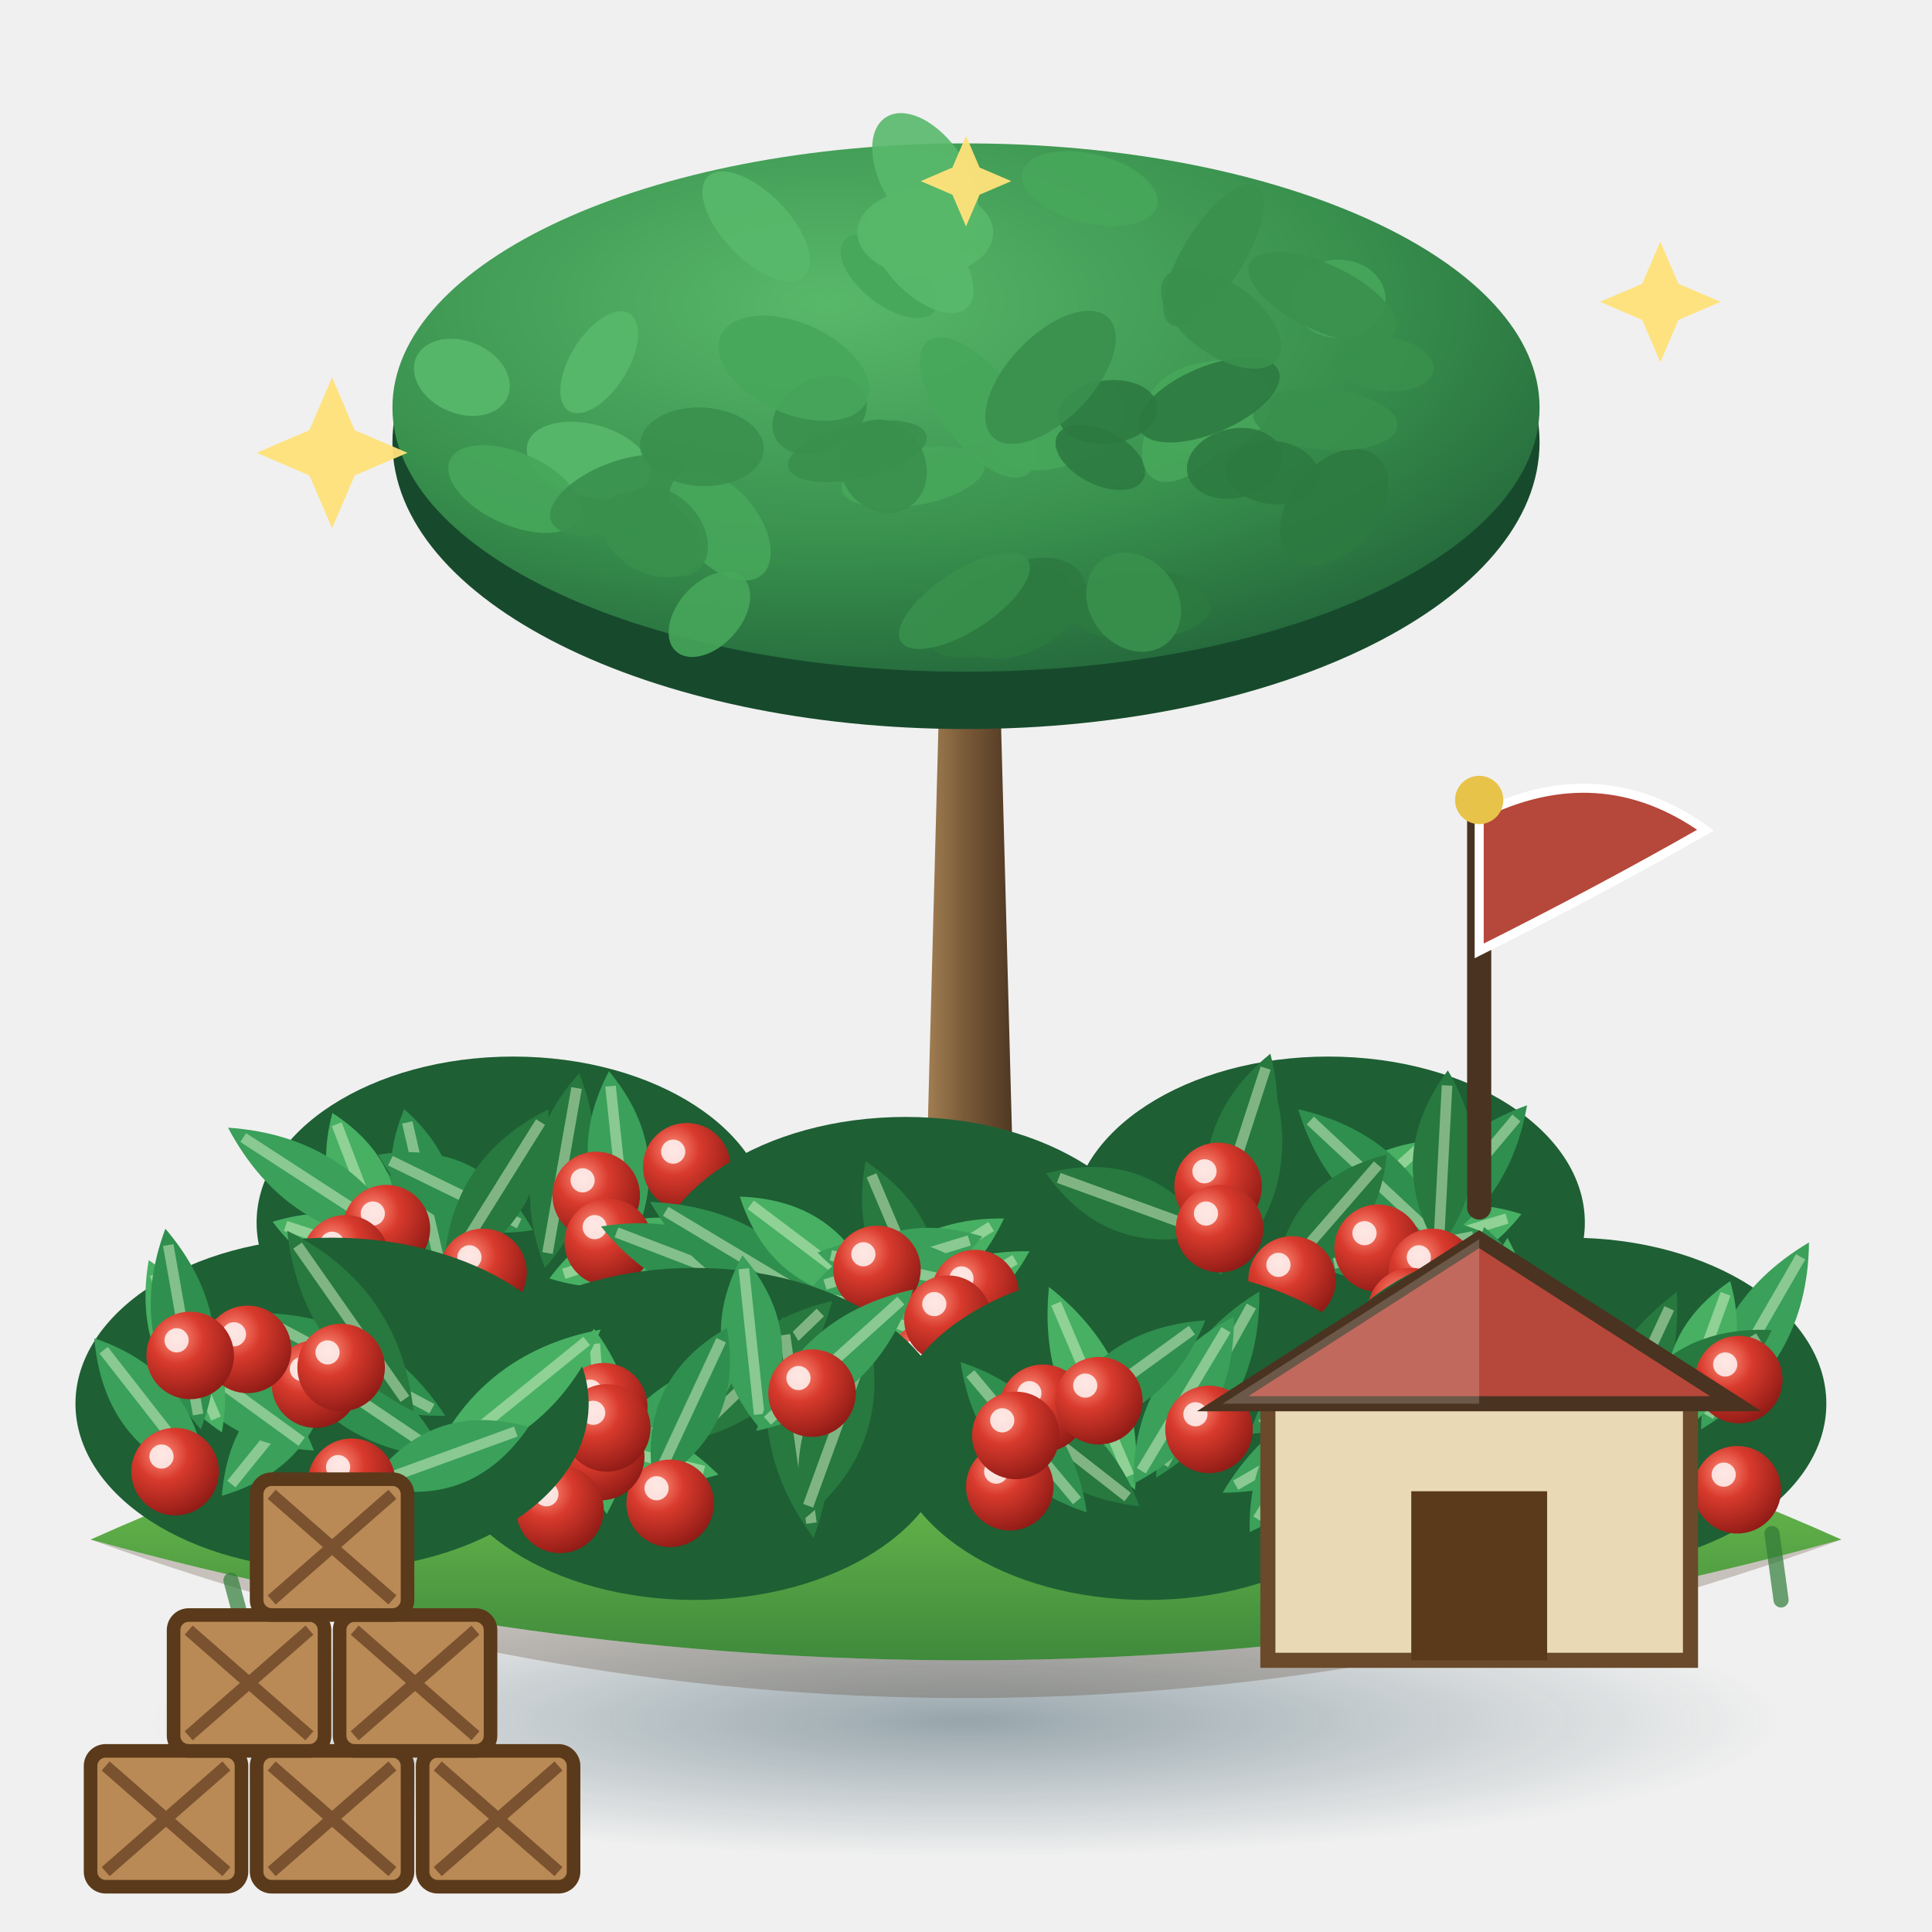
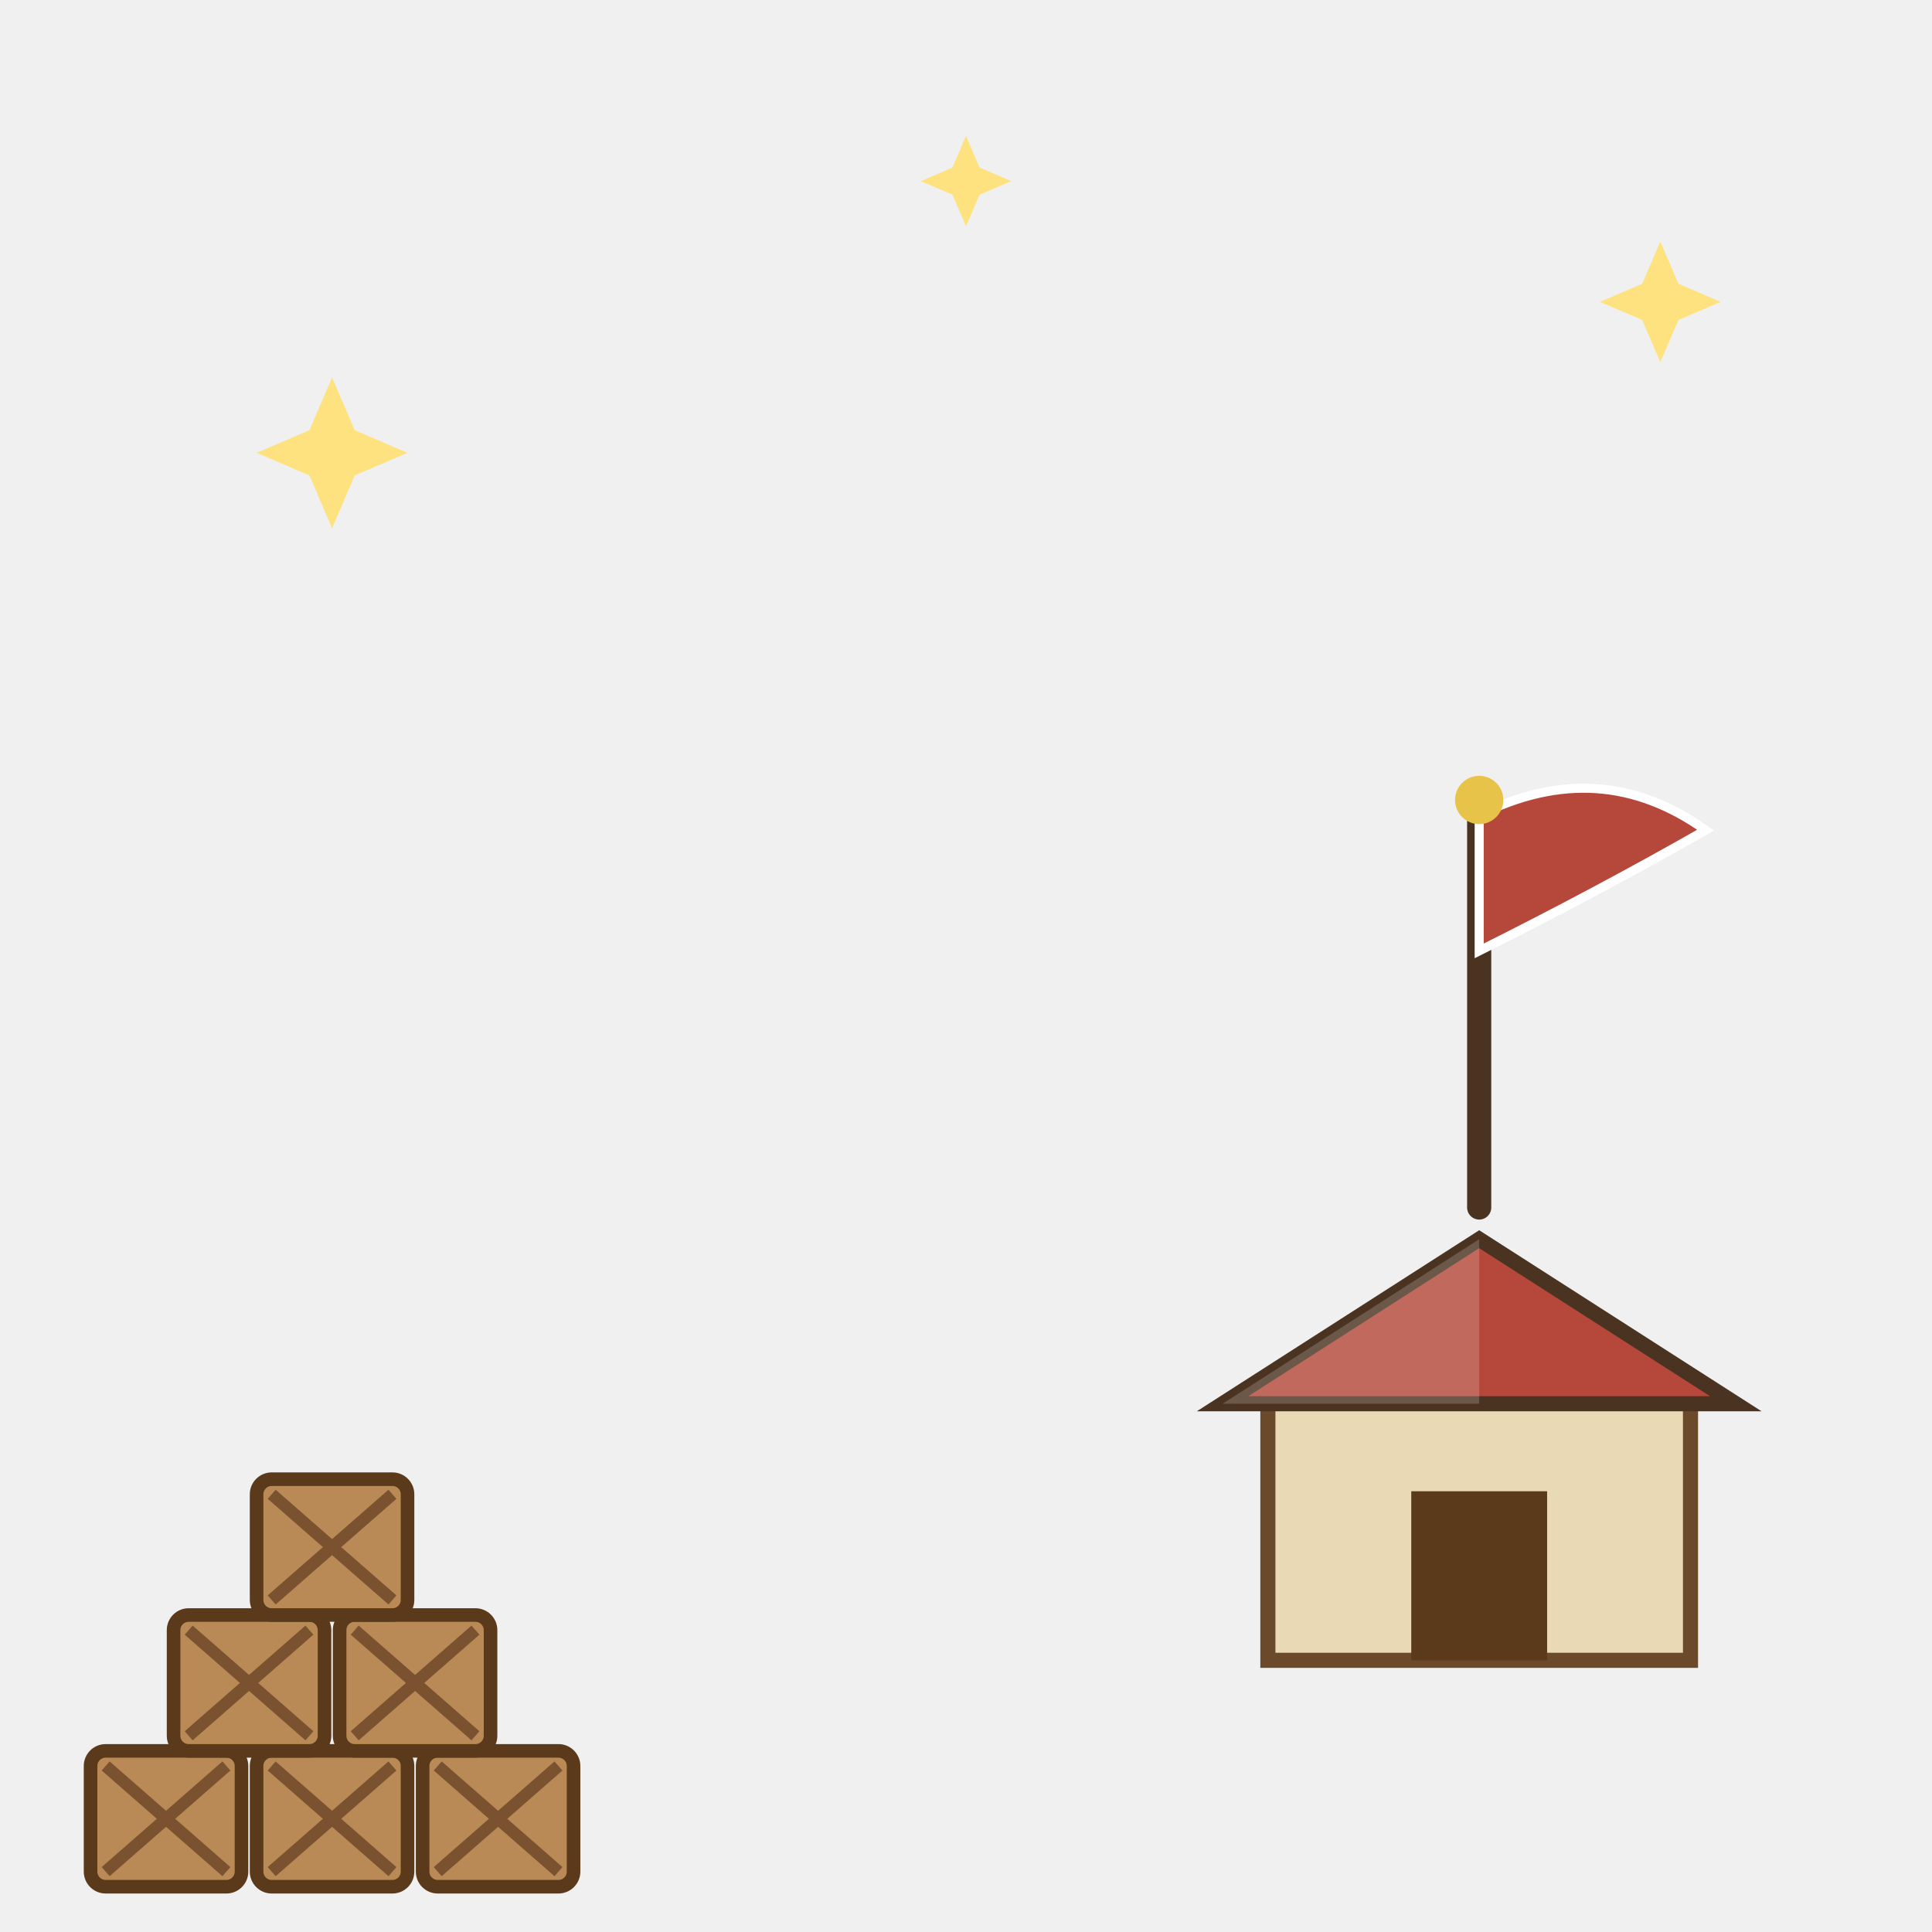
<svg xmlns="http://www.w3.org/2000/svg" viewBox="0 0 128 128" width="128" height="128">
-   <defs>
-     <radialGradient id="sh" cx="0.5" cy="0.5" r="0.5">
-       <stop offset="0" stop-color="#062c3b" stop-opacity="0.38" />
-       <stop offset="1" stop-color="#062c3b" stop-opacity="0" />
-     </radialGradient>
-     <linearGradient id="gr" x1="0" y1="0" x2="0" y2="1">
-       <stop offset="0" stop-color="#8ccf63" />
-       <stop offset="0.55" stop-color="#5fae48" />
-       <stop offset="1" stop-color="#3f8a3c" />
-     </linearGradient>
-     <linearGradient id="gr2" x1="0" y1="0" x2="0" y2="1">
-       <stop offset="0" stop-color="#7cc65a" />
-       <stop offset="1" stop-color="#4a9a3f" />
-     </linearGradient>
-     <linearGradient id="wood" x1="0" y1="0" x2="1" y2="0">
-       <stop offset="0" stop-color="#a9794a" />
-       <stop offset="0.5" stop-color="#7d5230" />
-       <stop offset="1" stop-color="#4f3119" />
-     </linearGradient>
-     <linearGradient id="trunk" x1="0" y1="0" x2="1" y2="0">
-       <stop offset="0" stop-color="#a88457" />
-       <stop offset="0.45" stop-color="#7a5a38" />
-       <stop offset="1" stop-color="#4a3320" />
-     </linearGradient>
-     <radialGradient id="cp1" cx="0.38" cy="0.3" r="0.85">
-       <stop offset="0" stop-color="#58b86a" />
-       <stop offset="0.55" stop-color="#38904d" />
-       <stop offset="1" stop-color="#1d5a35" />
-     </radialGradient>
-     <linearGradient id="lf" x1="0" y1="0" x2="1" y2="1">
-       <stop offset="0" stop-color="#4ab063" />
-       <stop offset="1" stop-color="#1f6d3a" />
-     </linearGradient>
-     <radialGradient id="ch" cx="0.35" cy="0.3" r="0.75">
-       <stop offset="0" stop-color="#ff8d7a" />
-       <stop offset="0.4" stop-color="#d83a2c" />
-       <stop offset="1" stop-color="#8f1b16" />
-     </radialGradient>
-   </defs>
-   <ellipse cx="64" cy="114" rx="54" ry="9" fill="url(#sh)" />
-   <path d="M6 102Q64 76 122 102Q64 118 6 102Z" fill="url(#gr)" />
-   <path d="M6 102Q64 118 122 102Q64 123 6 102Z" fill="#4a3320" opacity=".25" />
-   <path d="M33.6 99.8l0.3 -3.6M78.6 90.7l0.9 -2.5M36.1 95.1l-0.1 -5.5M103.0 101.2l-1.0 -4.4M79.6 101.4l0.7 -4.1M83.9 91.4l0.3 -4.8M40.9 91.5l-0.1 -5.1M89.4 103.1l1.2 -4.6M51.8 100.1l1.2 -3.8M107.9 97.8l-0.8 -2.9M118.0 106.0l-0.6 -4.4M64.8 94.1l0.2 -3.6M73.8 101.3l1.2 -4.5M105.3 108.7l-0.9 -4.5M105.8 108.5l0.2 -5.2M88.8 94.2l0.2 -5.0M39.1 92.2l1.4 -5.1M16.3 108.4l-1.0 -3.7M40.1 101.4l-1.3 -5.1M77.3 90.3l-0.5 -4.7" stroke="#2f7a38" stroke-width="1" stroke-linecap="round" fill="none" opacity=".7" />
-   <path d="M61 92L62.5 36H66L67.5 92Z" fill="url(#trunk)" />
-   <ellipse cx="64" cy="29.3" rx="38" ry="19" fill="#174a2c" />
-   <ellipse cx="64" cy="27" rx="38" ry="17.5" fill="url(#cp1)" />
-   <ellipse cx="39.0" cy="30.5" rx="4.2" ry="2.4" transform="rotate(15 39.0 30.5)" fill="#58b86a" opacity=".9" />
-   <ellipse cx="75.6" cy="40.4" rx="4.6" ry="2.0" transform="rotate(-3 75.6 40.4)" fill="#2c7a40" opacity=".9" />
-   <ellipse cx="60.5" cy="31.6" rx="4.8" ry="1.9" transform="rotate(-10 60.5 31.6)" fill="#46a65a" opacity=".9" />
-   <ellipse cx="91.6" cy="24.1" rx="3.4" ry="1.8" transform="rotate(7 91.6 24.1)" fill="#38904d" opacity=".9" />
-   <ellipse cx="70.1" cy="28.2" rx="4.6" ry="2.7" transform="rotate(-19 70.1 28.2)" fill="#46a65a" opacity=".9" />
-   <ellipse cx="34.1" cy="32.4" rx="4.7" ry="2.4" transform="rotate(24 34.1 32.4)" fill="#46a65a" opacity=".9" />
-   <ellipse cx="88.4" cy="33.6" rx="4.4" ry="2.9" transform="rotate(-50 88.4 33.6)" fill="#2c7a40" opacity=".9" />
-   <ellipse cx="58.9" cy="18.3" rx="3.8" ry="1.9" transform="rotate(38 58.9 18.3)" fill="#46a65a" opacity=".9" />
-   <ellipse cx="72.9" cy="30.3" rx="3.2" ry="1.8" transform="rotate(27 72.9 30.3)" fill="#2c7a40" opacity=".9" />
-   <ellipse cx="80.0" cy="27.0" rx="4.2" ry="3.0" transform="rotate(-10 80.0 27.0)" fill="#46a65a" opacity=".9" />
-   <ellipse cx="41.0" cy="32.8" rx="4.8" ry="2.2" transform="rotate(-21 41.0 32.8)" fill="#38904d" opacity=".9" />
-   <ellipse cx="47.0" cy="40.7" rx="3.3" ry="2.1" transform="rotate(-48 47.0 40.7)" fill="#46a65a" opacity=".9" />
-   <ellipse cx="87.8" cy="27.8" rx="4.8" ry="2.0" transform="rotate(5 87.8 27.8)" fill="#38904d" opacity=".9" />
-   <ellipse cx="74.9" cy="39.8" rx="4.7" ry="1.9" transform="rotate(-7 74.9 39.8)" fill="#2c7a40" opacity=".9" />
-   <ellipse cx="64.8" cy="27.0" rx="5.5" ry="2.5" transform="rotate(53 64.8 27.0)" fill="#46a65a" opacity=".9" />
-   <ellipse cx="79.0" cy="27.9" rx="4.6" ry="2.5" transform="rotate(-55 79.0 27.9)" fill="#46a65a" opacity=".9" />
-   <ellipse cx="80.1" cy="26.5" rx="5.0" ry="2.2" transform="rotate(-23 80.1 26.5)" fill="#2c7a40" opacity=".9" />
-   <ellipse cx="56.8" cy="29.9" rx="4.7" ry="1.8" transform="rotate(-13 56.8 29.9)" fill="#38904d" opacity=".9" />
-   <ellipse cx="47.7" cy="34.8" rx="4.3" ry="2.5" transform="rotate(50 47.7 34.8)" fill="#46a65a" opacity=".9" />
-   <ellipse cx="43.1" cy="35.4" rx="3.6" ry="2.5" transform="rotate(32 43.1 35.4)" fill="#38904d" opacity=".9" />
-   <ellipse cx="75.1" cy="39.9" rx="3.5" ry="2.9" transform="rotate(52 75.1 39.9)" fill="#38904d" opacity=".9" />
-   <ellipse cx="54.3" cy="27.5" rx="3.3" ry="2.4" transform="rotate(-28 54.3 27.5)" fill="#38904d" opacity=".9" />
-   <ellipse cx="66.1" cy="40.5" rx="5.1" ry="2.5" transform="rotate(-23 66.1 40.5)" fill="#2c7a40" opacity=".9" />
-   <ellipse cx="30.6" cy="25.0" rx="3.3" ry="2.4" transform="rotate(23 30.6 25.0)" fill="#58b86a" opacity=".9" />
-   <ellipse cx="80.4" cy="16.9" rx="5.4" ry="2.0" transform="rotate(-58 80.4 16.9)" fill="#38904d" opacity=".9" />
-   <ellipse cx="84.3" cy="31.3" rx="3.1" ry="2.1" transform="rotate(7 84.3 31.3)" fill="#2c7a40" opacity=".9" />
-   <ellipse cx="52.6" cy="24.4" rx="5.3" ry="3.0" transform="rotate(24 52.6 24.4)" fill="#46a65a" opacity=".9" />
-   <ellipse cx="61.3" cy="15.4" rx="4.5" ry="2.9" transform="rotate(0 61.3 15.4)" fill="#58b86a" opacity=".9" />
-   <ellipse cx="88.7" cy="19.8" rx="3.1" ry="2.6" transform="rotate(1 88.7 19.8)" fill="#46a65a" opacity=".9" />
-   <ellipse cx="81.8" cy="30.7" rx="3.2" ry="2.3" transform="rotate(-13 81.8 30.7)" fill="#2c7a40" opacity=".9" />
-   <ellipse cx="61.3" cy="11.8" rx="4.8" ry="2.8" transform="rotate(57 61.3 11.8)" fill="#58b86a" opacity=".9" />
-   <ellipse cx="58.5" cy="30.9" rx="3.2" ry="2.8" transform="rotate(60 58.5 30.9)" fill="#38904d" opacity=".9" />
-   <ellipse cx="72.2" cy="12.5" rx="4.6" ry="2.3" transform="rotate(14 72.2 12.5)" fill="#46a65a" opacity=".9" />
-   <ellipse cx="73.4" cy="27.3" rx="3.3" ry="2.1" transform="rotate(-7 73.4 27.3)" fill="#2c7a40" opacity=".9" />
-   <ellipse cx="61.0" cy="17.1" rx="4.5" ry="2.3" transform="rotate(47 61.0 17.1)" fill="#58b86a" opacity=".9" />
-   <ellipse cx="39.7" cy="24.0" rx="3.8" ry="1.9" transform="rotate(-58 39.7 24.0)" fill="#58b86a" opacity=".9" />
-   <ellipse cx="67.6" cy="40.3" rx="4.6" ry="2.9" transform="rotate(-28 67.6 40.3)" fill="#2c7a40" opacity=".9" />
-   <ellipse cx="80.9" cy="21.1" rx="4.6" ry="2.4" transform="rotate(36 80.9 21.1)" fill="#38904d" opacity=".9" />
-   <ellipse cx="87.6" cy="19.7" rx="5.3" ry="2.2" transform="rotate(25 87.6 19.7)" fill="#38904d" opacity=".9" />
-   <ellipse cx="63.9" cy="39.8" rx="5.0" ry="2.0" transform="rotate(-33 63.9 39.8)" fill="#38904d" opacity=".9" />
-   <ellipse cx="44.0" cy="35.2" rx="3.4" ry="2.4" transform="rotate(47 44.0 35.2)" fill="#38904d" opacity=".9" />
-   <ellipse cx="69.6" cy="25.0" rx="5.5" ry="2.8" transform="rotate(-46 69.6 25.0)" fill="#38904d" opacity=".9" />
-   <ellipse cx="46.5" cy="29.6" rx="4.1" ry="2.6" transform="rotate(3 46.5 29.6)" fill="#38904d" opacity=".9" />
-   <ellipse cx="50.1" cy="15.0" rx="4.6" ry="2.2" transform="rotate(46 50.1 15.0)" fill="#58b86a" opacity=".9" />
-   <ellipse cx="34" cy="81" rx="17" ry="11" fill="#1e5f34" />
-   <g transform="translate(27.7 85.2) rotate(-118)">
-     <path d="M0 0Q5.6 -4.0 11.3 0Q5.6 4.0 0 0Z" fill="#2f8f4e" />
-     <path d="M1 0H10.4" stroke="#d9f2c8" stroke-width=".7" opacity="0.5" fill="none" />
-   </g>
-   <g transform="translate(26.0 84.1) rotate(-111)">
-     <path d="M0 0Q5.6 -4.0 11.1 0Q5.6 4.0 0 0Z" fill="#47b063" />
-     <path d="M1 0H10.3" stroke="#d9f2c8" stroke-width=".7" opacity="0.5" fill="none" />
-   </g>
-   <g transform="translate(29.3 84.4) rotate(-103)">
-     <path d="M0 0Q5.6 -4.0 11.2 0Q5.6 4.0 0 0Z" fill="#2f8f4e" />
-     <path d="M1 0H10.3" stroke="#d9f2c8" stroke-width=".7" opacity="0.5" fill="none" />
-   </g>
-   <g transform="translate(36.4 84.7) rotate(-18)">
-     <path d="M0 0Q5.6 -4.0 11.2 0Q5.6 4.0 0 0Z" fill="#47b063" />
-     <path d="M1 0H10.3" stroke="#d9f2c8" stroke-width=".7" opacity="0.5" fill="none" />
-   </g>
-   <g transform="translate(29.0 84.5) rotate(-162)">
-     <path d="M0 0Q5.8 -4.0 11.5 0Q5.8 4.0 0 0Z" fill="#47b063" />
-     <path d="M1 0H10.6" stroke="#d9f2c8" stroke-width=".7" opacity="0.5" fill="none" />
-   </g>
-   <g transform="translate(27.1 82.5) rotate(-147)">
-     <path d="M0 0Q7.1 -4.0 14.3 0Q7.1 4.0 0 0Z" fill="#3aa05a" />
-     <path d="M1 0H13.1" stroke="#d9f2c8" stroke-width=".7" opacity="0.5" fill="none" />
-   </g>
-   <g transform="translate(35.3 81.5) rotate(-154)">
-     <path d="M0 0Q5.7 -4.0 11.4 0Q5.7 4.0 0 0Z" fill="#2f8f4e" />
-     <path d="M1 0H10.5" stroke="#d9f2c8" stroke-width=".7" opacity="0.5" fill="none" />
-   </g>
-   <g transform="translate(36.1 84.0) rotate(-80)">
-     <path d="M0 0Q6.6 -4.0 13.1 0Q6.6 4.0 0 0Z" fill="#27793f" />
-     <path d="M1 0H12.1" stroke="#d9f2c8" stroke-width=".7" opacity="0.5" fill="none" />
-   </g>
-   <g transform="translate(41.6 82.9) rotate(-96)">
-     <path d="M0 0Q6.0 -4.0 12.0 0Q6.0 4.0 0 0Z" fill="#3aa05a" />
-     <path d="M1 0H11.0" stroke="#d9f2c8" stroke-width=".7" opacity="0.5" fill="none" />
-   </g>
-   <g transform="translate(29.4 84.6) rotate(-58)">
-     <path d="M0 0Q6.6 -4.0 13.1 0Q6.6 4.0 0 0Z" fill="#27793f" />
-     <path d="M1 0H12.1" stroke="#d9f2c8" stroke-width=".7" opacity="0.5" fill="none" />
-   </g>
-   <circle cx="39.5" cy="79.2" r="2.9" fill="url(#ch)" />
-   <circle cx="38.6" cy="78.2" r=".8" fill="#fff" opacity=".8" />
-   <circle cx="45.5" cy="77.3" r="2.9" fill="url(#ch)" />
-   <circle cx="44.6" cy="76.3" r=".8" fill="#fff" opacity=".8" />
-   <circle cx="32.0" cy="84.3" r="2.9" fill="url(#ch)" />
-   <circle cx="31.1" cy="83.3" r=".8" fill="#fff" opacity=".8" />
-   <circle cx="25.6" cy="81.4" r="2.9" fill="url(#ch)" />
-   <circle cx="24.7" cy="80.4" r=".8" fill="#fff" opacity=".8" />
-   <circle cx="22.9" cy="83.4" r="2.9" fill="url(#ch)" />
-   <circle cx="22.0" cy="82.4" r=".8" fill="#fff" opacity=".8" />
-   <circle cx="40.3" cy="82.3" r="2.9" fill="url(#ch)" />
-   <circle cx="39.4" cy="81.3" r=".8" fill="#fff" opacity=".8" />
-   <ellipse cx="60" cy="85" rx="17" ry="11" fill="#1e5f34" />
-   <g transform="translate(56.6 89.6) rotate(-30)">
-     <path d="M0 0Q6.7 -4.0 13.4 0Q6.7 4.0 0 0Z" fill="#47b063" />
-     <path d="M1 0H12.3" stroke="#d9f2c8" stroke-width=".7" opacity="0.5" fill="none" />
-   </g>
-   <g transform="translate(52.7 86.2) rotate(-159)">
-     <path d="M0 0Q6.9 -4.0 13.8 0Q6.9 4.0 0 0Z" fill="#2f8f4e" />
-     <path d="M1 0H12.7" stroke="#d9f2c8" stroke-width=".7" opacity="0.5" fill="none" />
-   </g>
-   <g transform="translate(63.6 89.2) rotate(-160)">
-     <path d="M0 0Q7.5 -4.0 15.0 0Q7.5 4.0 0 0Z" fill="#47b063" />
-     <path d="M1 0H13.8" stroke="#d9f2c8" stroke-width=".7" opacity="0.5" fill="none" />
-   </g>
-   <g transform="translate(57.9 89.3) rotate(-124)">
-     <path d="M0 0Q5.5 -4.0 11.1 0Q5.5 4.0 0 0Z" fill="#47b063" />
-     <path d="M1 0H10.2" stroke="#d9f2c8" stroke-width=".7" opacity="0.5" fill="none" />
-   </g>
-   <g transform="translate(62.0 87.9) rotate(-113)">
-     <path d="M0 0Q5.9 -4.0 11.9 0Q5.9 4.0 0 0Z" fill="#27793f" />
-     <path d="M1 0H10.9" stroke="#d9f2c8" stroke-width=".7" opacity="0.5" fill="none" />
-   </g>
-   <g transform="translate(55.5 87.1) rotate(-149)">
-     <path d="M0 0Q7.2 -4.0 14.5 0Q7.2 4.0 0 0Z" fill="#2f8f4e" />
-     <path d="M1 0H13.3" stroke="#d9f2c8" stroke-width=".7" opacity="0.5" fill="none" />
-   </g>
-   <g transform="translate(58.2 86.2) rotate(-143)">
-     <path d="M0 0Q5.8 -4.0 11.5 0Q5.8 4.0 0 0Z" fill="#47b063" />
-     <path d="M1 0H10.6" stroke="#d9f2c8" stroke-width=".7" opacity="0.5" fill="none" />
-   </g>
-   <g transform="translate(56.0 87.3) rotate(-32)">
-     <path d="M0 0Q6.2 -4.0 12.4 0Q6.2 4.0 0 0Z" fill="#47b063" />
-     <path d="M1 0H11.4" stroke="#d9f2c8" stroke-width=".7" opacity="0.5" fill="none" />
-   </g>
-   <g transform="translate(53.7 85.4) rotate(-17)">
-     <path d="M0 0Q6.0 -4.0 11.9 0Q6.0 4.0 0 0Z" fill="#3aa05a" />
-     <path d="M1 0H11.0" stroke="#d9f2c8" stroke-width=".7" opacity="0.5" fill="none" />
-   </g>
-   <g transform="translate(66.0 85.5) rotate(-168)">
-     <path d="M0 0Q6.1 -4.0 12.1 0Q6.1 4.0 0 0Z" fill="#3aa05a" />
-     <path d="M1 0H11.2" stroke="#d9f2c8" stroke-width=".7" opacity="0.5" fill="none" />
-   </g>
-   <circle cx="58.1" cy="84.1" r="2.9" fill="url(#ch)" />
-   <circle cx="57.2" cy="83.1" r=".8" fill="#fff" opacity=".8" />
-   <circle cx="61.6" cy="90.5" r="2.9" fill="url(#ch)" />
-   <circle cx="60.7" cy="89.5" r=".8" fill="#fff" opacity=".8" />
-   <circle cx="64.6" cy="85.7" r="2.9" fill="url(#ch)" />
-   <circle cx="63.7" cy="84.7" r=".8" fill="#fff" opacity=".8" />
-   <circle cx="62.8" cy="87.4" r="2.9" fill="url(#ch)" />
-   <circle cx="61.9" cy="86.4" r=".8" fill="#fff" opacity=".8" />
-   <circle cx="49.3" cy="89.9" r="2.9" fill="url(#ch)" />
-   <circle cx="48.4" cy="88.9" r=".8" fill="#fff" opacity=".8" />
-   <circle cx="66.7" cy="89.6" r="2.9" fill="url(#ch)" />
-   <circle cx="65.8" cy="88.6" r=".8" fill="#fff" opacity=".8" />
-   <ellipse cx="88" cy="81" rx="17" ry="11" fill="#1e5f34" />
-   <g transform="translate(86.1 83.2) rotate(-42)">
-     <path d="M0 0Q5.7 -4.0 11.4 0Q5.7 4.0 0 0Z" fill="#47b063" />
-     <path d="M1 0H10.5" stroke="#d9f2c8" stroke-width=".7" opacity="0.5" fill="none" />
-   </g>
-   <g transform="translate(80.2 81.7) rotate(-160)">
-     <path d="M0 0Q5.8 -4.0 11.6 0Q5.8 4.0 0 0Z" fill="#27793f" />
-     <path d="M1 0H10.7" stroke="#d9f2c8" stroke-width=".7" opacity="0.5" fill="none" />
-   </g>
-   <g transform="translate(80.8 84.5) rotate(-74)">
-     <path d="M0 0Q6.6 -4.0 13.1 0Q6.6 4.0 0 0Z" fill="#27793f" />
-     <path d="M1 0H12.1" stroke="#d9f2c8" stroke-width=".7" opacity="0.5" fill="none" />
-   </g>
-   <g transform="translate(80.3 81.7) rotate(-72)">
-     <path d="M0 0Q6.3 -4.0 12.5 0Q6.3 4.0 0 0Z" fill="#27793f" />
-     <path d="M1 0H11.5" stroke="#d9f2c8" stroke-width=".7" opacity="0.5" fill="none" />
-   </g>
-   <g transform="translate(89.8 83.8) rotate(-17)">
-     <path d="M0 0Q5.7 -4.0 11.5 0Q5.7 4.0 0 0Z" fill="#47b063" />
-     <path d="M1 0H10.5" stroke="#d9f2c8" stroke-width=".7" opacity="0.5" fill="none" />
-   </g>
-   <g transform="translate(87.4 83.9) rotate(-11)">
-     <path d="M0 0Q5.7 -4.0 11.3 0Q5.7 4.0 0 0Z" fill="#2f8f4e" />
-     <path d="M1 0H10.4" stroke="#d9f2c8" stroke-width=".7" opacity="0.5" fill="none" />
-   </g>
-   <g transform="translate(92.3 83.8) rotate(-50)">
-     <path d="M0 0Q6.9 -4.0 13.8 0Q6.9 4.0 0 0Z" fill="#2f8f4e" />
-     <path d="M1 0H12.7" stroke="#d9f2c8" stroke-width=".7" opacity="0.5" fill="none" />
-   </g>
-   <g transform="translate(96.1 82.9) rotate(-137)">
-     <path d="M0 0Q6.9 -4.0 13.8 0Q6.9 4.0 0 0Z" fill="#2f8f4e" />
-     <path d="M1 0H12.7" stroke="#d9f2c8" stroke-width=".7" opacity="0.5" fill="none" />
-   </g>
-   <g transform="translate(84.4 85.1) rotate(-49)">
-     <path d="M0 0Q5.7 -4.0 11.4 0Q5.7 4.0 0 0Z" fill="#27793f" />
-     <path d="M1 0H10.5" stroke="#d9f2c8" stroke-width=".7" opacity="0.5" fill="none" />
-   </g>
-   <g transform="translate(95.3 82.8) rotate(-87)">
-     <path d="M0 0Q5.9 -4.0 11.9 0Q5.9 4.0 0 0Z" fill="#27793f" />
-     <path d="M1 0H10.9" stroke="#d9f2c8" stroke-width=".7" opacity="0.5" fill="none" />
-   </g>
-   <circle cx="91.3" cy="82.7" r="2.9" fill="url(#ch)" />
-   <circle cx="90.4" cy="81.7" r=".8" fill="#fff" opacity=".8" />
-   <circle cx="94.9" cy="84.3" r="2.9" fill="url(#ch)" />
-   <circle cx="94.0" cy="83.3" r=".8" fill="#fff" opacity=".8" />
-   <circle cx="80.7" cy="78.6" r="2.9" fill="url(#ch)" />
-   <circle cx="79.8" cy="77.6" r=".8" fill="#fff" opacity=".8" />
-   <circle cx="85.6" cy="84.8" r="2.9" fill="url(#ch)" />
-   <circle cx="84.7" cy="83.8" r=".8" fill="#fff" opacity=".8" />
-   <circle cx="80.8" cy="81.4" r="2.9" fill="url(#ch)" />
-   <circle cx="79.9" cy="80.4" r=".8" fill="#fff" opacity=".8" />
-   <circle cx="93.5" cy="86.9" r="2.9" fill="url(#ch)" />
-   <circle cx="92.6" cy="85.9" r=".8" fill="#fff" opacity=".8" />
-   <ellipse cx="46" cy="95" rx="17" ry="11" fill="#1e5f34" />
-   <g transform="translate(45.5 95.5) rotate(-44)">
-     <path d="M0 0Q6.7 -4.0 13.4 0Q6.7 4.0 0 0Z" fill="#27793f" />
-     <path d="M1 0H12.3" stroke="#d9f2c8" stroke-width=".7" opacity="0.5" fill="none" />
-   </g>
-   <g transform="translate(53.9 101.9) rotate(-98)">
-     <path d="M0 0Q7.4 -4.0 14.8 0Q7.4 4.0 0 0Z" fill="#27793f" />
-     <path d="M1 0H13.6" stroke="#d9f2c8" stroke-width=".7" opacity="0.5" fill="none" />
-   </g>
-   <g transform="translate(38.8 97.8) rotate(-157)">
-     <path d="M0 0Q6.2 -4.0 12.4 0Q6.2 4.0 0 0Z" fill="#47b063" />
-     <path d="M1 0H11.4" stroke="#d9f2c8" stroke-width=".7" opacity="0.5" fill="none" />
-   </g>
-   <g transform="translate(53.2 100.7) rotate(-70)">
-     <path d="M0 0Q6.5 -4.0 12.9 0Q6.5 4.0 0 0Z" fill="#27793f" />
-     <path d="M1 0H11.9" stroke="#d9f2c8" stroke-width=".7" opacity="0.5" fill="none" />
-   </g>
-   <g transform="translate(38.5 99.3) rotate(-42)">
-     <path d="M0 0Q7.3 -4.0 14.6 0Q7.3 4.0 0 0Z" fill="#3aa05a" />
-     <path d="M1 0H13.5" stroke="#d9f2c8" stroke-width=".7" opacity="0.5" fill="none" />
-   </g>
-   <g transform="translate(40.2 100.3) rotate(-94)">
-     <path d="M0 0Q6.2 -4.0 12.3 0Q6.2 4.0 0 0Z" fill="#47b063" />
-     <path d="M1 0H11.3" stroke="#d9f2c8" stroke-width=".7" opacity="0.5" fill="none" />
-   </g>
-   <g transform="translate(50.4 94.7) rotate(-96)">
-     <path d="M0 0Q5.8 -4.0 11.6 0Q5.8 4.0 0 0Z" fill="#3aa05a" />
-     <path d="M1 0H10.7" stroke="#d9f2c8" stroke-width=".7" opacity="0.5" fill="none" />
-   </g>
-   <g transform="translate(47.6 97.7) rotate(-166)">
-     <path d="M0 0Q6.8 -4.0 13.6 0Q6.8 4.0 0 0Z" fill="#47b063" />
-     <path d="M1 0H12.5" stroke="#d9f2c8" stroke-width=".7" opacity="0.5" fill="none" />
-   </g>
-   <g transform="translate(43.3 98.4) rotate(-65)">
-     <path d="M0 0Q5.8 -4.0 11.5 0Q5.8 4.0 0 0Z" fill="#2f8f4e" />
-     <path d="M1 0H10.6" stroke="#d9f2c8" stroke-width=".7" opacity="0.5" fill="none" />
-   </g>
-   <g transform="translate(50.1 94.8) rotate(-42)">
-     <path d="M0 0Q7.0 -4.0 14.0 0Q7.0 4.0 0 0Z" fill="#3aa05a" />
-     <path d="M1 0H12.9" stroke="#d9f2c8" stroke-width=".7" opacity="0.5" fill="none" />
-   </g>
-   <circle cx="44.4" cy="99.6" r="2.9" fill="url(#ch)" />
-   <circle cx="43.5" cy="98.6" r=".8" fill="#fff" opacity=".8" />
-   <circle cx="53.8" cy="92.3" r="2.9" fill="url(#ch)" />
-   <circle cx="52.9" cy="91.3" r=".8" fill="#fff" opacity=".8" />
-   <circle cx="40.0" cy="93.2" r="2.9" fill="url(#ch)" />
-   <circle cx="39.1" cy="92.2" r=".8" fill="#fff" opacity=".8" />
-   <circle cx="39.8" cy="96.5" r="2.9" fill="url(#ch)" />
-   <circle cx="38.9" cy="95.5" r=".8" fill="#fff" opacity=".8" />
-   <circle cx="40.2" cy="94.6" r="2.9" fill="url(#ch)" />
-   <circle cx="39.3" cy="93.6" r=".8" fill="#fff" opacity=".8" />
-   <circle cx="37.1" cy="100.0" r="2.9" fill="url(#ch)" />
-   <circle cx="36.2" cy="99.0" r=".8" fill="#fff" opacity=".8" />
-   <ellipse cx="76" cy="95" rx="17" ry="11" fill="#1e5f34" />
-   <g transform="translate(75.2 98.7) rotate(-113)">
-     <path d="M0 0Q7.3 -4.0 14.6 0Q7.3 4.0 0 0Z" fill="#47b063" />
-     <path d="M1 0H13.4" stroke="#d9f2c8" stroke-width=".7" opacity="0.5" fill="none" />
-   </g>
-   <g transform="translate(82.8 95.0) rotate(-38)">
-     <path d="M0 0Q5.8 -4.0 11.6 0Q5.8 4.0 0 0Z" fill="#2f8f4e" />
-     <path d="M1 0H10.7" stroke="#d9f2c8" stroke-width=".7" opacity="0.5" fill="none" />
-   </g>
-   <g transform="translate(81.0 98.9) rotate(-30)">
-     <path d="M0 0Q7.1 -4.0 14.1 0Q7.1 4.0 0 0Z" fill="#3aa05a" />
-     <path d="M1 0H13.0" stroke="#d9f2c8" stroke-width=".7" opacity="0.5" fill="none" />
-   </g>
-   <g transform="translate(75.5 99.8) rotate(-142)">
-     <path d="M0 0Q6.6 -4.0 13.2 0Q6.6 4.0 0 0Z" fill="#27793f" />
-     <path d="M1 0H12.2" stroke="#d9f2c8" stroke-width=".7" opacity="0.5" fill="none" />
-   </g>
-   <g transform="translate(76.6 97.9) rotate(-61)">
-     <path d="M0 0Q7.1 -4.0 14.1 0Q7.1 4.0 0 0Z" fill="#2f8f4e" />
-     <path d="M1 0H13.0" stroke="#d9f2c8" stroke-width=".7" opacity="0.5" fill="none" />
-   </g>
-   <g transform="translate(72.0 100.2) rotate(-130)">
-     <path d="M0 0Q6.5 -4.0 13.0 0Q6.5 4.0 0 0Z" fill="#2f8f4e" />
-     <path d="M1 0H12.0" stroke="#d9f2c8" stroke-width=".7" opacity="0.5" fill="none" />
-   </g>
-   <g transform="translate(83.4 97.5) rotate(-48)">
-     <path d="M0 0Q6.7 -4.0 13.5 0Q6.7 4.0 0 0Z" fill="#3aa05a" />
-     <path d="M1 0H12.4" stroke="#d9f2c8" stroke-width=".7" opacity="0.5" fill="none" />
-   </g>
-   <g transform="translate(75.1 98.3) rotate(-59)">
-     <path d="M0 0Q6.5 -4.0 12.9 0Q6.5 4.0 0 0Z" fill="#3aa05a" />
-     <path d="M1 0H11.9" stroke="#d9f2c8" stroke-width=".7" opacity="0.5" fill="none" />
-   </g>
-   <g transform="translate(82.8 101.5) rotate(-58)">
-     <path d="M0 0Q6.0 -4.0 12.0 0Q6.0 4.0 0 0Z" fill="#3aa05a" />
-     <path d="M1 0H11.1" stroke="#d9f2c8" stroke-width=".7" opacity="0.5" fill="none" />
-   </g>
-   <g transform="translate(69.5 95.0) rotate(-36)">
-     <path d="M0 0Q6.4 -4.0 12.8 0Q6.4 4.0 0 0Z" fill="#2f8f4e" />
-     <path d="M1 0H11.7" stroke="#d9f2c8" stroke-width=".7" opacity="0.5" fill="none" />
-   </g>
-   <circle cx="80.1" cy="94.7" r="2.9" fill="url(#ch)" />
-   <circle cx="79.2" cy="93.7" r=".8" fill="#fff" opacity=".8" />
-   <circle cx="69.1" cy="93.3" r="2.9" fill="url(#ch)" />
-   <circle cx="68.2" cy="92.3" r=".8" fill="#fff" opacity=".8" />
-   <circle cx="66.9" cy="98.5" r="2.9" fill="url(#ch)" />
-   <circle cx="66.0" cy="97.5" r=".8" fill="#fff" opacity=".8" />
-   <circle cx="86.5" cy="97.1" r="2.9" fill="url(#ch)" />
-   <circle cx="85.6" cy="96.1" r=".8" fill="#fff" opacity=".8" />
-   <circle cx="72.8" cy="92.8" r="2.9" fill="url(#ch)" />
-   <circle cx="71.9" cy="91.8" r=".8" fill="#fff" opacity=".8" />
-   <circle cx="67.3" cy="95.1" r="2.9" fill="url(#ch)" />
-   <circle cx="66.4" cy="94.1" r=".8" fill="#fff" opacity=".8" />
-   <ellipse cx="22" cy="93" rx="17" ry="11" fill="#1e5f34" />
-   <g transform="translate(14.7 99.1) rotate(-51)">
-     <path d="M0 0Q5.8 -4.0 11.7 0Q5.8 4.0 0 0Z" fill="#3aa05a" />
-     <path d="M1 0H10.7" stroke="#d9f2c8" stroke-width=".7" opacity="0.5" fill="none" />
-   </g>
-   <g transform="translate(20.8 96.1) rotate(-144)">
-     <path d="M0 0Q6.2 -4.0 12.4 0Q6.2 4.0 0 0Z" fill="#3aa05a" />
-     <path d="M1 0H11.4" stroke="#d9f2c8" stroke-width=".7" opacity="0.5" fill="none" />
-   </g>
-   <g transform="translate(14.7 94.9) rotate(-113)">
-     <path d="M0 0Q6.2 -4.0 12.4 0Q6.2 4.0 0 0Z" fill="#47b063" />
-     <path d="M1 0H11.4" stroke="#d9f2c8" stroke-width=".7" opacity="0.5" fill="none" />
-   </g>
-   <g transform="translate(13.3 94.7) rotate(-100)">
-     <path d="M0 0Q6.7 -4.0 13.5 0Q6.7 4.0 0 0Z" fill="#2f8f4e" />
-     <path d="M1 0H12.4" stroke="#d9f2c8" stroke-width=".7" opacity="0.5" fill="none" />
-   </g>
-   <g transform="translate(29.5 93.8) rotate(-152)">
-     <path d="M0 0Q7.3 -4.0 14.5 0Q7.3 4.0 0 0Z" fill="#2f8f4e" />
-     <path d="M1 0H13.3" stroke="#d9f2c8" stroke-width=".7" opacity="0.5" fill="none" />
-   </g>
-   <g transform="translate(13.7 98.2) rotate(-128)">
-     <path d="M0 0Q6.0 -4.0 12.1 0Q6.0 4.0 0 0Z" fill="#3aa05a" />
-     <path d="M1 0H11.1" stroke="#d9f2c8" stroke-width=".7" opacity="0.5" fill="none" />
-   </g>
-   <g transform="translate(28.3 97.4) rotate(-39)">
-     <path d="M0 0Q7.4 -4.0 14.8 0Q7.4 4.0 0 0Z" fill="#47b063" />
-     <path d="M1 0H13.6" stroke="#d9f2c8" stroke-width=".7" opacity="0.5" fill="none" />
-   </g>
-   <g transform="translate(29.5 96.6) rotate(-146)">
-     <path d="M0 0Q6.9 -4.0 13.8 0Q6.9 4.0 0 0Z" fill="#2f8f4e" />
-     <path d="M1 0H12.7" stroke="#d9f2c8" stroke-width=".7" opacity="0.5" fill="none" />
-   </g>
-   <g transform="translate(27.4 93.5) rotate(-125)">
-     <path d="M0 0Q7.3 -4.0 14.6 0Q7.3 4.0 0 0Z" fill="#27793f" />
-     <path d="M1 0H13.4" stroke="#d9f2c8" stroke-width=".7" opacity="0.5" fill="none" />
-   </g>
-   <g transform="translate(24.4 98.4) rotate(-20)">
-     <path d="M0 0Q5.7 -4.0 11.3 0Q5.7 4.0 0 0Z" fill="#3aa05a" />
-     <path d="M1 0H10.4" stroke="#d9f2c8" stroke-width=".7" opacity="0.5" fill="none" />
-   </g>
-   <circle cx="11.6" cy="97.5" r="2.9" fill="url(#ch)" />
-   <circle cx="10.7" cy="96.5" r=".8" fill="#fff" opacity=".8" />
-   <circle cx="20.9" cy="91.7" r="2.9" fill="url(#ch)" />
-   <circle cx="20.0" cy="90.7" r=".8" fill="#fff" opacity=".8" />
-   <circle cx="23.3" cy="98.2" r="2.9" fill="url(#ch)" />
-   <circle cx="22.4" cy="97.2" r=".8" fill="#fff" opacity=".8" />
-   <circle cx="16.4" cy="89.4" r="2.9" fill="url(#ch)" />
-   <circle cx="15.5" cy="88.4" r=".8" fill="#fff" opacity=".8" />
-   <circle cx="22.6" cy="90.6" r="2.9" fill="url(#ch)" />
-   <circle cx="21.7" cy="89.6" r=".8" fill="#fff" opacity=".8" />
-   <circle cx="12.6" cy="89.8" r="2.9" fill="url(#ch)" />
-   <circle cx="11.7" cy="88.8" r=".8" fill="#fff" opacity=".8" />
-   <ellipse cx="104" cy="93" rx="17" ry="11" fill="#1e5f34" />
-   <g transform="translate(98.6 94.5) rotate(-162)">
-     <path d="M0 0Q6.1 -4.0 12.2 0Q6.1 4.0 0 0Z" fill="#3aa05a" />
-     <path d="M1 0H11.2" stroke="#d9f2c8" stroke-width=".7" opacity="0.5" fill="none" />
-   </g>
-   <g transform="translate(104.0 93.4) rotate(-124)">
-     <path d="M0 0Q6.2 -4.0 12.4 0Q6.2 4.0 0 0Z" fill="#2f8f4e" />
-     <path d="M1 0H11.4" stroke="#d9f2c8" stroke-width=".7" opacity="0.5" fill="none" />
-   </g>
-   <g transform="translate(95.7 92.1) rotate(-11)">
-     <path d="M0 0Q6.5 -4.0 13.0 0Q6.5 4.0 0 0Z" fill="#3aa05a" />
-     <path d="M1 0H12.0" stroke="#d9f2c8" stroke-width=".7" opacity="0.5" fill="none" />
-   </g>
-   <g transform="translate(99.4 95.6) rotate(-88)">
-     <path d="M0 0Q6.8 -4.0 13.6 0Q6.8 4.0 0 0Z" fill="#47b063" />
-     <path d="M1 0H12.5" stroke="#d9f2c8" stroke-width=".7" opacity="0.5" fill="none" />
-   </g>
-   <g transform="translate(104.8 99.1) rotate(-65)">
-     <path d="M0 0Q7.4 -4.0 14.9 0Q7.4 4.0 0 0Z" fill="#27793f" />
-     <path d="M1 0H13.7" stroke="#d9f2c8" stroke-width=".7" opacity="0.5" fill="none" />
-   </g>
-   <g transform="translate(112.7 94.7) rotate(-60)">
-     <path d="M0 0Q7.2 -4.0 14.3 0Q7.2 4.0 0 0Z" fill="#3aa05a" />
-     <path d="M1 0H13.2" stroke="#d9f2c8" stroke-width=".7" opacity="0.5" fill="none" />
-   </g>
-   <g transform="translate(101.3 92.4) rotate(-105)">
-     <path d="M0 0Q5.8 -4.0 11.5 0Q5.8 4.0 0 0Z" fill="#2f8f4e" />
-     <path d="M1 0H10.6" stroke="#d9f2c8" stroke-width=".7" opacity="0.5" fill="none" />
-   </g>
-   <g transform="translate(110.8 95.4) rotate(-70)">
-     <path d="M0 0Q5.6 -4.0 11.2 0Q5.6 4.0 0 0Z" fill="#47b063" />
-     <path d="M1 0H10.3" stroke="#d9f2c8" stroke-width=".7" opacity="0.5" fill="none" />
-   </g>
-   <g transform="translate(107.1 94.3) rotate(-31)">
-     <path d="M0 0Q6.0 -4.0 12.0 0Q6.0 4.0 0 0Z" fill="#27793f" />
-     <path d="M1 0H11.0" stroke="#d9f2c8" stroke-width=".7" opacity="0.5" fill="none" />
-   </g>
-   <g transform="translate(98.3 94.2) rotate(-163)">
-     <path d="M0 0Q5.5 -4.0 11.0 0Q5.5 4.0 0 0Z" fill="#27793f" />
-     <path d="M1 0H10.1" stroke="#d9f2c8" stroke-width=".7" opacity="0.5" fill="none" />
-   </g>
-   <circle cx="115.1" cy="98.7" r="2.9" fill="url(#ch)" />
-   <circle cx="114.2" cy="97.7" r=".8" fill="#fff" opacity=".8" />
-   <circle cx="105.1" cy="90.7" r="2.9" fill="url(#ch)" />
-   <circle cx="104.2" cy="89.7" r=".8" fill="#fff" opacity=".8" />
-   <circle cx="115.2" cy="91.4" r="2.9" fill="url(#ch)" />
-   <circle cx="114.3" cy="90.4" r=".8" fill="#fff" opacity=".8" />
-   <circle cx="100.6" cy="88.0" r="2.9" fill="url(#ch)" />
-   <circle cx="99.7" cy="87.0" r=".8" fill="#fff" opacity=".8" />
-   <circle cx="101.2" cy="93.2" r="2.9" fill="url(#ch)" />
-   <circle cx="100.3" cy="92.2" r=".8" fill="#fff" opacity=".8" />
-   <circle cx="104.1" cy="90.2" r="2.9" fill="url(#ch)" />
-   <circle cx="103.2" cy="89.2" r=".8" fill="#fff" opacity=".8" />
  <rect x="6.0" y="116.0" width="10" height="9" rx="1" fill="#b98a55" stroke="#5a3a1a" stroke-width=".9" />
  <path d="M7.0 117.0L15.0 124.0M15.0 117.0L7.0 124.0" stroke="#7a5230" stroke-width=".8" />
  <rect x="17.0" y="116.0" width="10" height="9" rx="1" fill="#b98a55" stroke="#5a3a1a" stroke-width=".9" />
  <path d="M18.0 117.0L26.0 124.0M26.0 117.0L18.0 124.0" stroke="#7a5230" stroke-width=".8" />
  <rect x="28.0" y="116.0" width="10" height="9" rx="1" fill="#b98a55" stroke="#5a3a1a" stroke-width=".9" />
  <path d="M29.0 117.0L37.0 124.0M37.0 117.0L29.0 124.0" stroke="#7a5230" stroke-width=".8" />
  <rect x="11.5" y="107.0" width="10" height="9" rx="1" fill="#b98a55" stroke="#5a3a1a" stroke-width=".9" />
  <path d="M12.5 108.0L20.5 115.0M20.5 108.0L12.5 115.0" stroke="#7a5230" stroke-width=".8" />
  <rect x="22.5" y="107.0" width="10" height="9" rx="1" fill="#b98a55" stroke="#5a3a1a" stroke-width=".9" />
  <path d="M23.5 108.0L31.5 115.0M31.5 108.0L23.5 115.0" stroke="#7a5230" stroke-width=".8" />
  <rect x="17.0" y="98.0" width="10" height="9" rx="1" fill="#b98a55" stroke="#5a3a1a" stroke-width=".9" />
  <path d="M18.0 99.0L26.0 106.0M26.0 99.0L18.0 106.0" stroke="#7a5230" stroke-width=".8" />
  <rect x="84" y="92" width="28" height="18" fill="#e9d9b4" stroke="#6a4a2a" stroke-width="1" />
  <rect x="93.5" y="98.8" width="9.0" height="11.2" fill="#5a3a1a" />
  <path d="M81 93L98.0 82.1L115 93Z" fill="#b5483a" stroke="#4a3320" stroke-width="1" />
  <path d="M81 93L98.0 82.1L98.0 93Z" fill="#ffffff" opacity=".18" />
  <path d="M98 80V54" stroke="#4a3320" stroke-width="1.6" stroke-linecap="round" />
  <path d="M98 54Q106 50 113 55Q106 59 98 63Z" fill="#b5483a" stroke="#ffffff" stroke-width=".6" />
  <circle cx="98" cy="53" r="1.6" fill="#e8c34a" />
  <path d="M22 25L23.5 28.5L27 30L23.5 31.5L22 35L20.5 31.5L17 30L20.5 28.5Z" fill="#ffe27a" opacity=".95" />
  <path d="M110 16L111.2 18.8L114 20L111.2 21.2L110 24L108.8 21.2L106 20L108.8 18.8Z" fill="#ffe27a" opacity=".95" />
  <path d="M64 9L64.9 11.1L67 12L64.9 12.9L64 15L63.1 12.9L61 12L63.1 11.1Z" fill="#ffe27a" opacity=".95" />
</svg>
